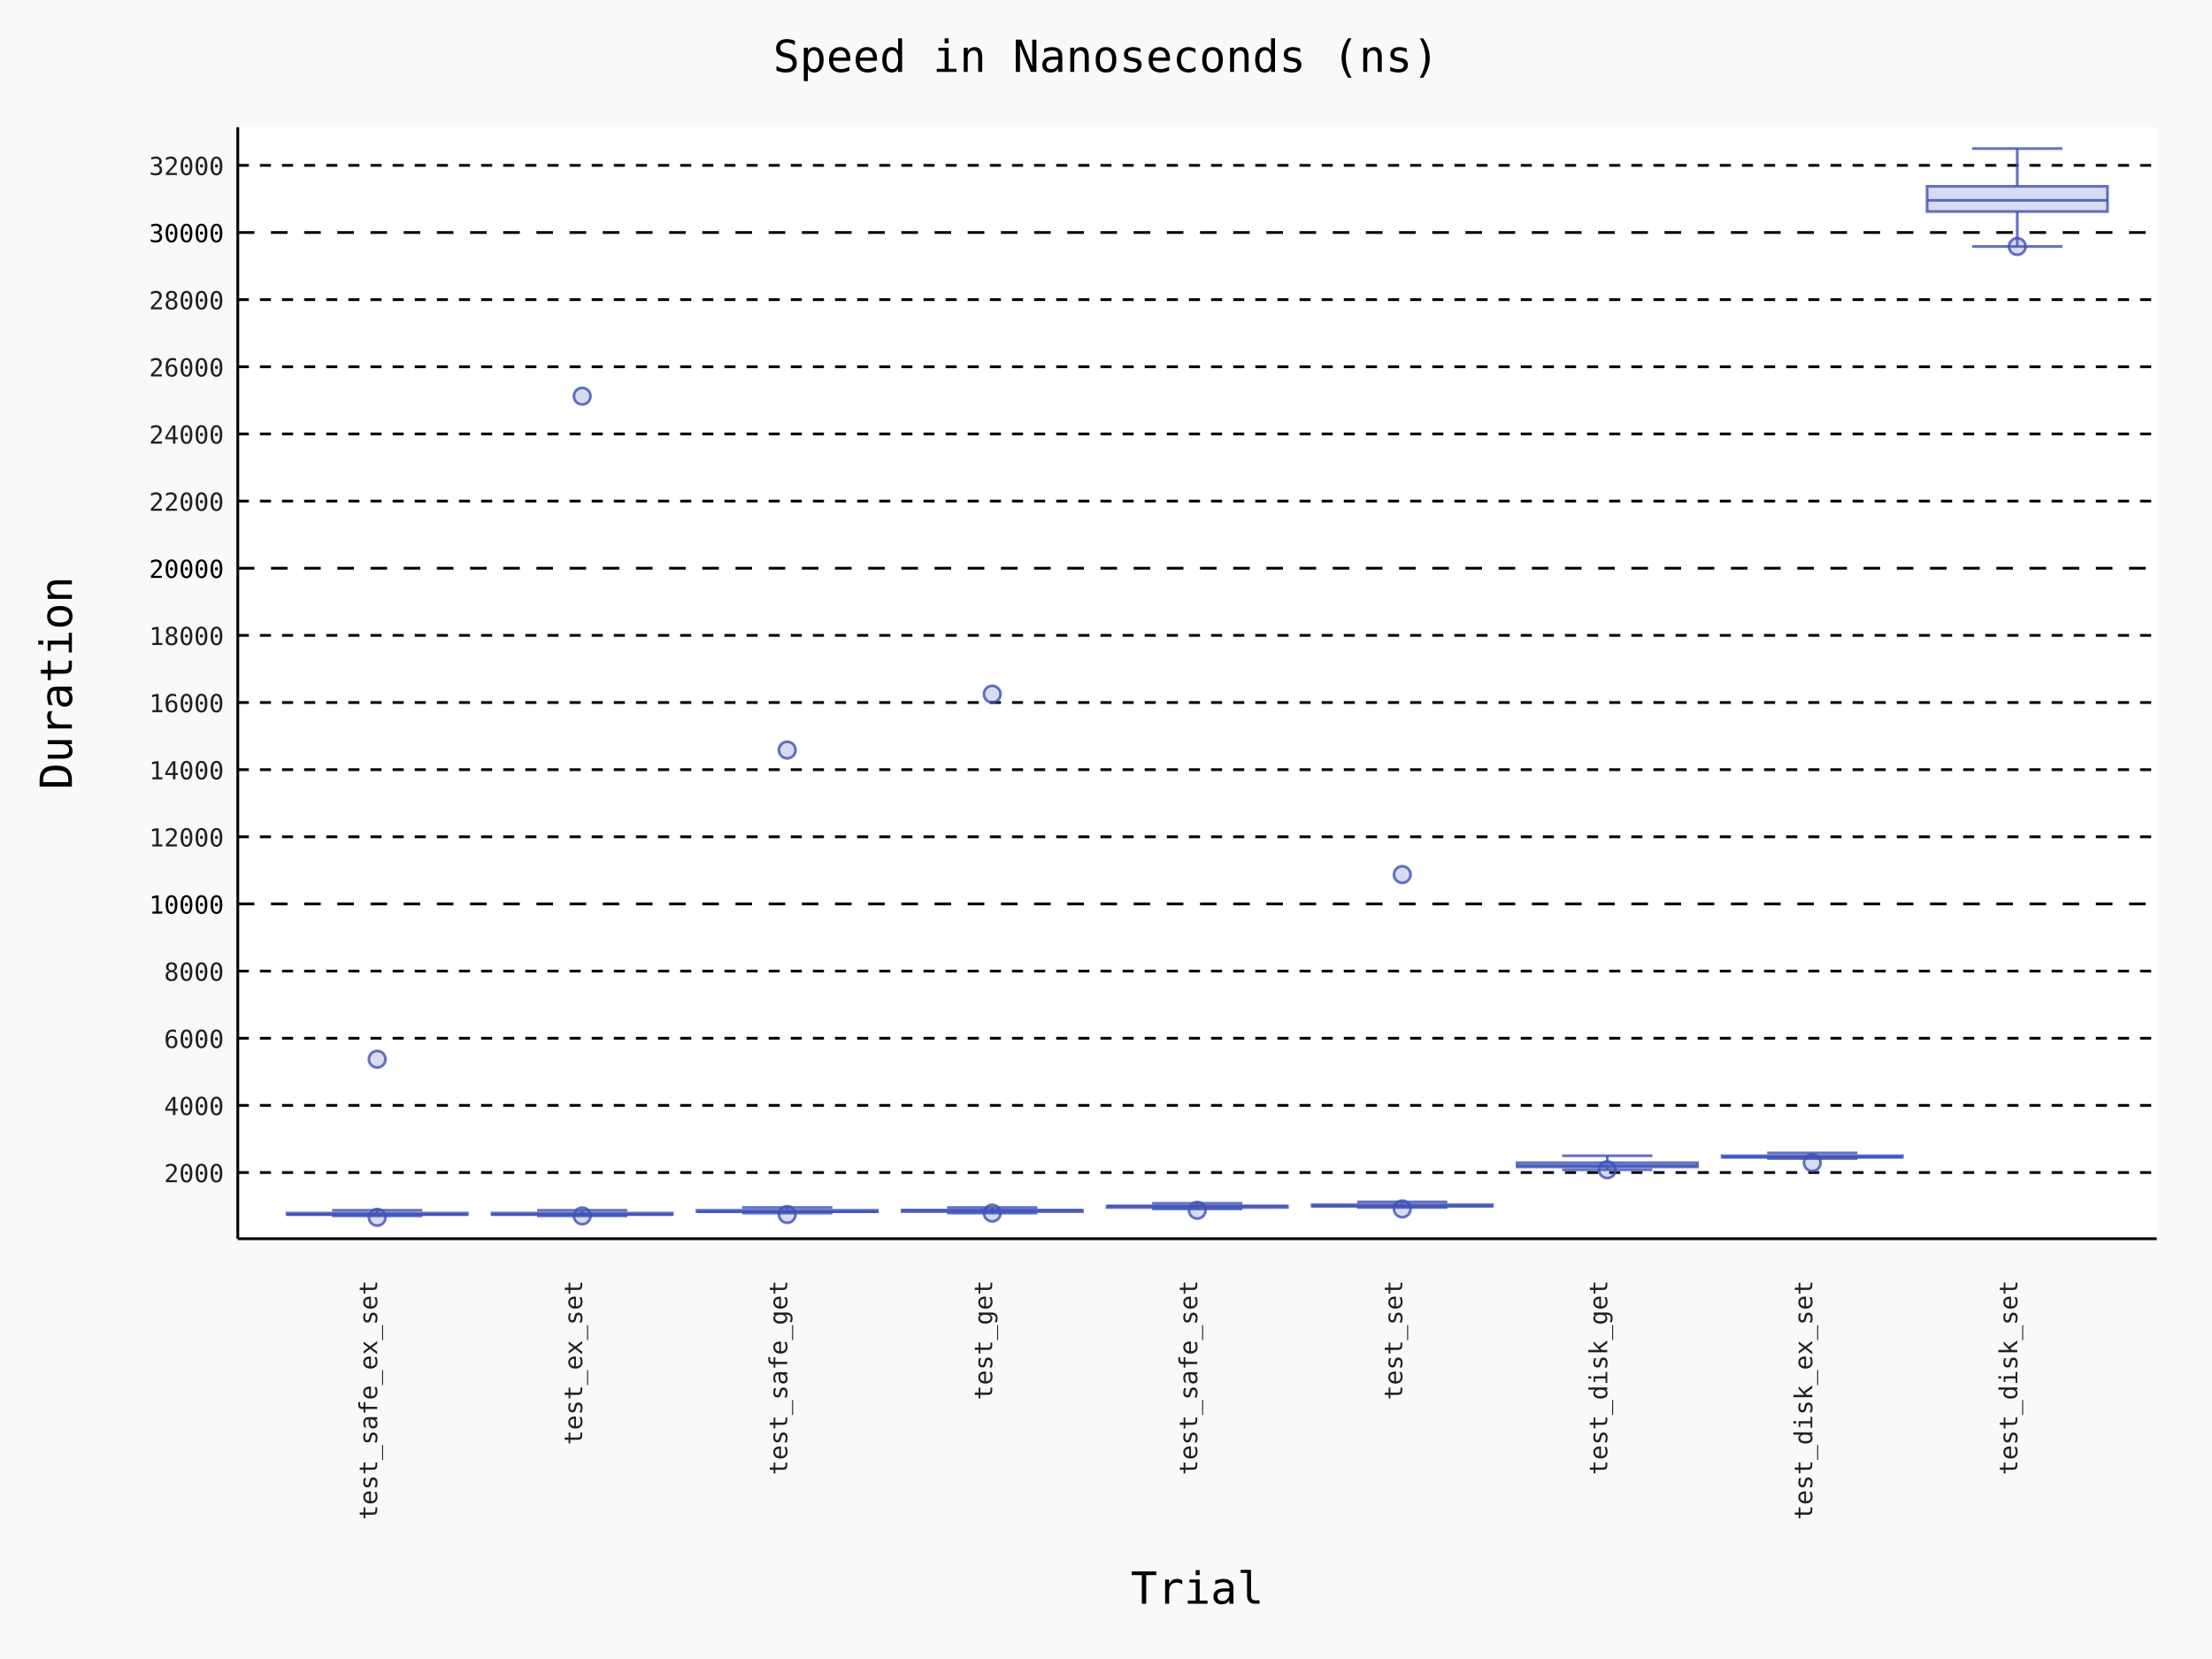
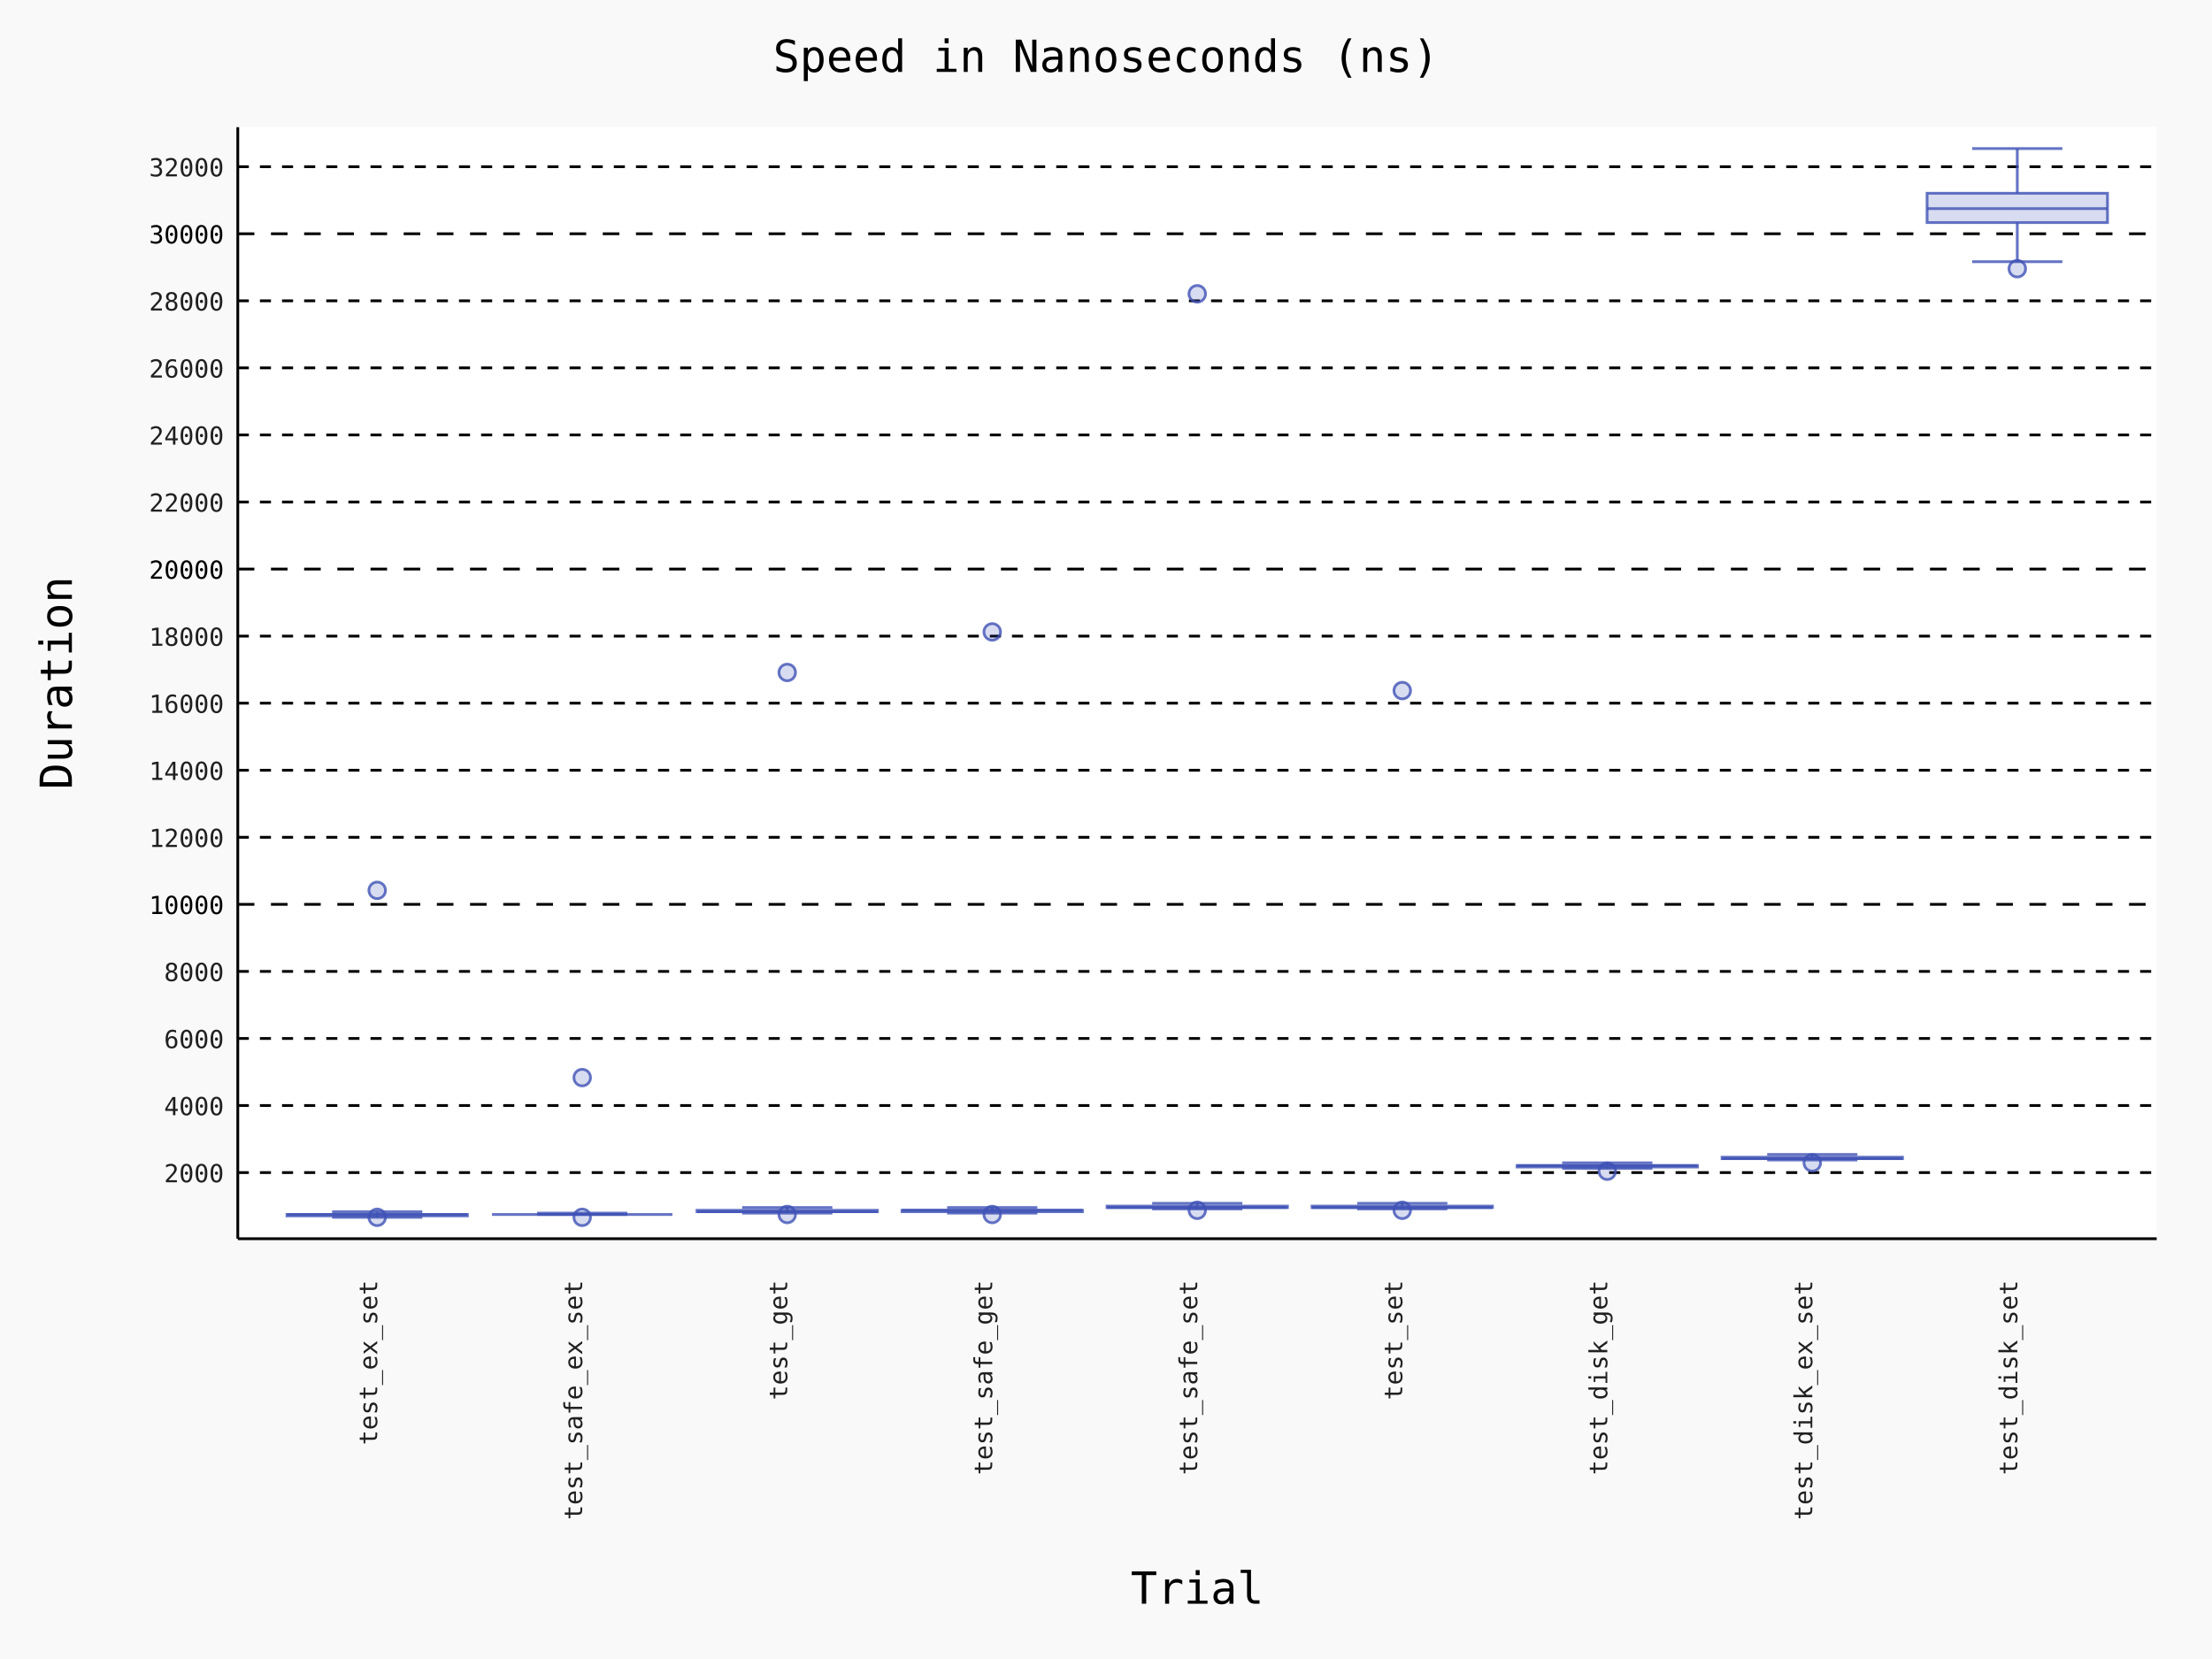
- <svg xmlns="http://www.w3.org/2000/svg" id="chart-28b95289-c79f-4d6a-a069-e3807efb1d7b" class="pygal-chart" viewBox="0 0 800 600">
+ <svg xmlns="http://www.w3.org/2000/svg" id="chart-e42b9758-2265-4ab8-b144-1a942e815486" class="pygal-chart" viewBox="0 0 800 600">
  <defs>
-     <style type="text/css">#chart-28b95289-c79f-4d6a-a069-e3807efb1d7b{-webkit-user-select:none;-webkit-font-smoothing:antialiased;font-family:Consolas,"Deja Vu Sans Mono","Bitstream Vera Sans Mono","Courier New",monospace}#chart-28b95289-c79f-4d6a-a069-e3807efb1d7b .title{font-family:Consolas,"Deja Vu Sans Mono","Bitstream Vera Sans Mono","Courier New",monospace;font-size:16px}#chart-28b95289-c79f-4d6a-a069-e3807efb1d7b .legends .legend text{font-family:Consolas,"Deja Vu Sans Mono","Bitstream Vera Sans Mono","Courier New",monospace;font-size:14px}#chart-28b95289-c79f-4d6a-a069-e3807efb1d7b .axis text{font-family:Consolas,"Deja Vu Sans Mono","Bitstream Vera Sans Mono","Courier New",monospace;font-size:10px}#chart-28b95289-c79f-4d6a-a069-e3807efb1d7b .axis text.major{font-family:Consolas,"Deja Vu Sans Mono","Bitstream Vera Sans Mono","Courier New",monospace;font-size:10px}#chart-28b95289-c79f-4d6a-a069-e3807efb1d7b .text-overlay text.value{font-family:Consolas,"Deja Vu Sans Mono","Bitstream Vera Sans Mono","Courier New",monospace;font-size:16px}#chart-28b95289-c79f-4d6a-a069-e3807efb1d7b .text-overlay text.label{font-family:Consolas,"Deja Vu Sans Mono","Bitstream Vera Sans Mono","Courier New",monospace;font-size:10px}#chart-28b95289-c79f-4d6a-a069-e3807efb1d7b .tooltip{font-family:Consolas,"Deja Vu Sans Mono","Bitstream Vera Sans Mono","Courier New",monospace;font-size:14px}#chart-28b95289-c79f-4d6a-a069-e3807efb1d7b text.no_data{font-family:Consolas,"Deja Vu Sans Mono","Bitstream Vera Sans Mono","Courier New",monospace;font-size:64px}
- #chart-28b95289-c79f-4d6a-a069-e3807efb1d7b{background-color:rgba(249,249,249,1)}#chart-28b95289-c79f-4d6a-a069-e3807efb1d7b path,#chart-28b95289-c79f-4d6a-a069-e3807efb1d7b line,#chart-28b95289-c79f-4d6a-a069-e3807efb1d7b rect,#chart-28b95289-c79f-4d6a-a069-e3807efb1d7b circle{-webkit-transition:150ms;-moz-transition:150ms;transition:150ms}#chart-28b95289-c79f-4d6a-a069-e3807efb1d7b .graph &gt; .background{fill:rgba(249,249,249,1)}#chart-28b95289-c79f-4d6a-a069-e3807efb1d7b .plot &gt; .background{fill:rgba(255,255,255,1)}#chart-28b95289-c79f-4d6a-a069-e3807efb1d7b .graph{fill:rgba(0,0,0,.87)}#chart-28b95289-c79f-4d6a-a069-e3807efb1d7b text.no_data{fill:rgba(0,0,0,1)}#chart-28b95289-c79f-4d6a-a069-e3807efb1d7b .title{fill:rgba(0,0,0,1)}#chart-28b95289-c79f-4d6a-a069-e3807efb1d7b .legends .legend text{fill:rgba(0,0,0,.87)}#chart-28b95289-c79f-4d6a-a069-e3807efb1d7b .legends .legend:hover text{fill:rgba(0,0,0,1)}#chart-28b95289-c79f-4d6a-a069-e3807efb1d7b .axis .line{stroke:rgba(0,0,0,1)}#chart-28b95289-c79f-4d6a-a069-e3807efb1d7b .axis .guide.line{stroke:rgba(0,0,0,.54)}#chart-28b95289-c79f-4d6a-a069-e3807efb1d7b .axis .major.line{stroke:rgba(0,0,0,.87)}#chart-28b95289-c79f-4d6a-a069-e3807efb1d7b .axis text.major{fill:rgba(0,0,0,1)}#chart-28b95289-c79f-4d6a-a069-e3807efb1d7b .axis.y .guides:hover .guide.line,#chart-28b95289-c79f-4d6a-a069-e3807efb1d7b .line-graph .axis.x .guides:hover .guide.line,#chart-28b95289-c79f-4d6a-a069-e3807efb1d7b .stackedline-graph .axis.x .guides:hover .guide.line,#chart-28b95289-c79f-4d6a-a069-e3807efb1d7b .xy-graph .axis.x .guides:hover .guide.line{stroke:rgba(0,0,0,1)}#chart-28b95289-c79f-4d6a-a069-e3807efb1d7b .axis .guides:hover text{fill:rgba(0,0,0,1)}#chart-28b95289-c79f-4d6a-a069-e3807efb1d7b .reactive{fill-opacity:.7;stroke-opacity:.8;stroke-width:1}#chart-28b95289-c79f-4d6a-a069-e3807efb1d7b .ci{stroke:rgba(0,0,0,.87)}#chart-28b95289-c79f-4d6a-a069-e3807efb1d7b .reactive.active,#chart-28b95289-c79f-4d6a-a069-e3807efb1d7b .active .reactive{fill-opacity:.8;stroke-opacity:.9;stroke-width:4}#chart-28b95289-c79f-4d6a-a069-e3807efb1d7b .ci .reactive.active{stroke-width:1.5}#chart-28b95289-c79f-4d6a-a069-e3807efb1d7b .series text{fill:rgba(0,0,0,1)}#chart-28b95289-c79f-4d6a-a069-e3807efb1d7b .tooltip rect{fill:rgba(255,255,255,1);stroke:rgba(0,0,0,1);-webkit-transition:opacity 150ms;-moz-transition:opacity 150ms;transition:opacity 150ms}#chart-28b95289-c79f-4d6a-a069-e3807efb1d7b .tooltip .label{fill:rgba(0,0,0,.87)}#chart-28b95289-c79f-4d6a-a069-e3807efb1d7b .tooltip .label{fill:rgba(0,0,0,.87)}#chart-28b95289-c79f-4d6a-a069-e3807efb1d7b .tooltip .legend{font-size:.8em;fill:rgba(0,0,0,.54)}#chart-28b95289-c79f-4d6a-a069-e3807efb1d7b .tooltip .x_label{font-size:.6em;fill:rgba(0,0,0,1)}#chart-28b95289-c79f-4d6a-a069-e3807efb1d7b .tooltip .xlink{font-size:.5em;text-decoration:underline}#chart-28b95289-c79f-4d6a-a069-e3807efb1d7b .tooltip .value{font-size:1.5em}#chart-28b95289-c79f-4d6a-a069-e3807efb1d7b .bound{font-size:.5em}#chart-28b95289-c79f-4d6a-a069-e3807efb1d7b .max-value{font-size:.75em;fill:rgba(0,0,0,.54)}#chart-28b95289-c79f-4d6a-a069-e3807efb1d7b .map-element{fill:rgba(255,255,255,1);stroke:rgba(0,0,0,.54) !important}#chart-28b95289-c79f-4d6a-a069-e3807efb1d7b .map-element .reactive{fill-opacity:inherit;stroke-opacity:inherit}#chart-28b95289-c79f-4d6a-a069-e3807efb1d7b .color-0,#chart-28b95289-c79f-4d6a-a069-e3807efb1d7b .color-0 a:visited{stroke:#3F51B5;fill:#3F51B5}#chart-28b95289-c79f-4d6a-a069-e3807efb1d7b .color-1,#chart-28b95289-c79f-4d6a-a069-e3807efb1d7b .color-1 a:visited{stroke:#3F51B5;fill:#3F51B5}#chart-28b95289-c79f-4d6a-a069-e3807efb1d7b .color-2,#chart-28b95289-c79f-4d6a-a069-e3807efb1d7b .color-2 a:visited{stroke:#3F51B5;fill:#3F51B5}#chart-28b95289-c79f-4d6a-a069-e3807efb1d7b .color-3,#chart-28b95289-c79f-4d6a-a069-e3807efb1d7b .color-3 a:visited{stroke:#3F51B5;fill:#3F51B5}#chart-28b95289-c79f-4d6a-a069-e3807efb1d7b .color-4,#chart-28b95289-c79f-4d6a-a069-e3807efb1d7b .color-4 a:visited{stroke:#3F51B5;fill:#3F51B5}#chart-28b95289-c79f-4d6a-a069-e3807efb1d7b .color-5,#chart-28b95289-c79f-4d6a-a069-e3807efb1d7b .color-5 a:visited{stroke:#3F51B5;fill:#3F51B5}#chart-28b95289-c79f-4d6a-a069-e3807efb1d7b .color-6,#chart-28b95289-c79f-4d6a-a069-e3807efb1d7b .color-6 a:visited{stroke:#3F51B5;fill:#3F51B5}#chart-28b95289-c79f-4d6a-a069-e3807efb1d7b .color-7,#chart-28b95289-c79f-4d6a-a069-e3807efb1d7b .color-7 a:visited{stroke:#3F51B5;fill:#3F51B5}#chart-28b95289-c79f-4d6a-a069-e3807efb1d7b .color-8,#chart-28b95289-c79f-4d6a-a069-e3807efb1d7b .color-8 a:visited{stroke:#3F51B5;fill:#3F51B5}#chart-28b95289-c79f-4d6a-a069-e3807efb1d7b .text-overlay .color-0 text{fill:black}#chart-28b95289-c79f-4d6a-a069-e3807efb1d7b .text-overlay .color-1 text{fill:black}#chart-28b95289-c79f-4d6a-a069-e3807efb1d7b .text-overlay .color-2 text{fill:black}#chart-28b95289-c79f-4d6a-a069-e3807efb1d7b .text-overlay .color-3 text{fill:black}#chart-28b95289-c79f-4d6a-a069-e3807efb1d7b .text-overlay .color-4 text{fill:black}#chart-28b95289-c79f-4d6a-a069-e3807efb1d7b .text-overlay .color-5 text{fill:black}#chart-28b95289-c79f-4d6a-a069-e3807efb1d7b .text-overlay .color-6 text{fill:black}#chart-28b95289-c79f-4d6a-a069-e3807efb1d7b .text-overlay .color-7 text{fill:black}#chart-28b95289-c79f-4d6a-a069-e3807efb1d7b .text-overlay .color-8 text{fill:black}
- #chart-28b95289-c79f-4d6a-a069-e3807efb1d7b text.no_data{text-anchor:middle}#chart-28b95289-c79f-4d6a-a069-e3807efb1d7b .guide.line{fill:none}#chart-28b95289-c79f-4d6a-a069-e3807efb1d7b .centered{text-anchor:middle}#chart-28b95289-c79f-4d6a-a069-e3807efb1d7b .title{text-anchor:middle}#chart-28b95289-c79f-4d6a-a069-e3807efb1d7b .legends .legend text{fill-opacity:1}#chart-28b95289-c79f-4d6a-a069-e3807efb1d7b .axis.x text{text-anchor:middle}#chart-28b95289-c79f-4d6a-a069-e3807efb1d7b .axis.x:not(.web) text[transform]{text-anchor:start}#chart-28b95289-c79f-4d6a-a069-e3807efb1d7b .axis.x:not(.web) text[transform].backwards{text-anchor:end}#chart-28b95289-c79f-4d6a-a069-e3807efb1d7b .axis.y text{text-anchor:end}#chart-28b95289-c79f-4d6a-a069-e3807efb1d7b .axis.y text[transform].backwards{text-anchor:start}#chart-28b95289-c79f-4d6a-a069-e3807efb1d7b .axis.y2 text{text-anchor:start}#chart-28b95289-c79f-4d6a-a069-e3807efb1d7b .axis.y2 text[transform].backwards{text-anchor:end}#chart-28b95289-c79f-4d6a-a069-e3807efb1d7b .axis .guide.line{stroke-dasharray:4,4;stroke:black}#chart-28b95289-c79f-4d6a-a069-e3807efb1d7b .axis .major.guide.line{stroke-dasharray:6,6;stroke:black}#chart-28b95289-c79f-4d6a-a069-e3807efb1d7b .horizontal .axis.y .guide.line,#chart-28b95289-c79f-4d6a-a069-e3807efb1d7b .horizontal .axis.y2 .guide.line,#chart-28b95289-c79f-4d6a-a069-e3807efb1d7b .vertical .axis.x .guide.line{opacity:0}#chart-28b95289-c79f-4d6a-a069-e3807efb1d7b .horizontal .axis.always_show .guide.line,#chart-28b95289-c79f-4d6a-a069-e3807efb1d7b .vertical .axis.always_show .guide.line{opacity:1 !important}#chart-28b95289-c79f-4d6a-a069-e3807efb1d7b .axis.y .guides:hover .guide.line,#chart-28b95289-c79f-4d6a-a069-e3807efb1d7b .axis.y2 .guides:hover .guide.line,#chart-28b95289-c79f-4d6a-a069-e3807efb1d7b .axis.x .guides:hover .guide.line{opacity:1}#chart-28b95289-c79f-4d6a-a069-e3807efb1d7b .axis .guides:hover text{opacity:1}#chart-28b95289-c79f-4d6a-a069-e3807efb1d7b .nofill{fill:none}#chart-28b95289-c79f-4d6a-a069-e3807efb1d7b .subtle-fill{fill-opacity:.2}#chart-28b95289-c79f-4d6a-a069-e3807efb1d7b .dot{stroke-width:1px;fill-opacity:1;stroke-opacity:1}#chart-28b95289-c79f-4d6a-a069-e3807efb1d7b .dot.active{stroke-width:5px}#chart-28b95289-c79f-4d6a-a069-e3807efb1d7b .dot.negative{fill:transparent}#chart-28b95289-c79f-4d6a-a069-e3807efb1d7b text,#chart-28b95289-c79f-4d6a-a069-e3807efb1d7b tspan{stroke:none !important}#chart-28b95289-c79f-4d6a-a069-e3807efb1d7b .series text.active{opacity:1}#chart-28b95289-c79f-4d6a-a069-e3807efb1d7b .tooltip rect{fill-opacity:.95;stroke-width:.5}#chart-28b95289-c79f-4d6a-a069-e3807efb1d7b .tooltip text{fill-opacity:1}#chart-28b95289-c79f-4d6a-a069-e3807efb1d7b .showable{visibility:hidden}#chart-28b95289-c79f-4d6a-a069-e3807efb1d7b .showable.shown{visibility:visible}#chart-28b95289-c79f-4d6a-a069-e3807efb1d7b .gauge-background{fill:rgba(229,229,229,1);stroke:none}#chart-28b95289-c79f-4d6a-a069-e3807efb1d7b .bg-lines{stroke:rgba(249,249,249,1);stroke-width:2px}
+     <style type="text/css">#chart-e42b9758-2265-4ab8-b144-1a942e815486{-webkit-user-select:none;-webkit-font-smoothing:antialiased;font-family:Consolas,"Deja Vu Sans Mono","Bitstream Vera Sans Mono","Courier New",monospace}#chart-e42b9758-2265-4ab8-b144-1a942e815486 .title{font-family:Consolas,"Deja Vu Sans Mono","Bitstream Vera Sans Mono","Courier New",monospace;font-size:16px}#chart-e42b9758-2265-4ab8-b144-1a942e815486 .legends .legend text{font-family:Consolas,"Deja Vu Sans Mono","Bitstream Vera Sans Mono","Courier New",monospace;font-size:14px}#chart-e42b9758-2265-4ab8-b144-1a942e815486 .axis text{font-family:Consolas,"Deja Vu Sans Mono","Bitstream Vera Sans Mono","Courier New",monospace;font-size:10px}#chart-e42b9758-2265-4ab8-b144-1a942e815486 .axis text.major{font-family:Consolas,"Deja Vu Sans Mono","Bitstream Vera Sans Mono","Courier New",monospace;font-size:10px}#chart-e42b9758-2265-4ab8-b144-1a942e815486 .text-overlay text.value{font-family:Consolas,"Deja Vu Sans Mono","Bitstream Vera Sans Mono","Courier New",monospace;font-size:16px}#chart-e42b9758-2265-4ab8-b144-1a942e815486 .text-overlay text.label{font-family:Consolas,"Deja Vu Sans Mono","Bitstream Vera Sans Mono","Courier New",monospace;font-size:10px}#chart-e42b9758-2265-4ab8-b144-1a942e815486 .tooltip{font-family:Consolas,"Deja Vu Sans Mono","Bitstream Vera Sans Mono","Courier New",monospace;font-size:14px}#chart-e42b9758-2265-4ab8-b144-1a942e815486 text.no_data{font-family:Consolas,"Deja Vu Sans Mono","Bitstream Vera Sans Mono","Courier New",monospace;font-size:64px}
+ #chart-e42b9758-2265-4ab8-b144-1a942e815486{background-color:rgba(249,249,249,1)}#chart-e42b9758-2265-4ab8-b144-1a942e815486 path,#chart-e42b9758-2265-4ab8-b144-1a942e815486 line,#chart-e42b9758-2265-4ab8-b144-1a942e815486 rect,#chart-e42b9758-2265-4ab8-b144-1a942e815486 circle{-webkit-transition:150ms;-moz-transition:150ms;transition:150ms}#chart-e42b9758-2265-4ab8-b144-1a942e815486 .graph &gt; .background{fill:rgba(249,249,249,1)}#chart-e42b9758-2265-4ab8-b144-1a942e815486 .plot &gt; .background{fill:rgba(255,255,255,1)}#chart-e42b9758-2265-4ab8-b144-1a942e815486 .graph{fill:rgba(0,0,0,.87)}#chart-e42b9758-2265-4ab8-b144-1a942e815486 text.no_data{fill:rgba(0,0,0,1)}#chart-e42b9758-2265-4ab8-b144-1a942e815486 .title{fill:rgba(0,0,0,1)}#chart-e42b9758-2265-4ab8-b144-1a942e815486 .legends .legend text{fill:rgba(0,0,0,.87)}#chart-e42b9758-2265-4ab8-b144-1a942e815486 .legends .legend:hover text{fill:rgba(0,0,0,1)}#chart-e42b9758-2265-4ab8-b144-1a942e815486 .axis .line{stroke:rgba(0,0,0,1)}#chart-e42b9758-2265-4ab8-b144-1a942e815486 .axis .guide.line{stroke:rgba(0,0,0,.54)}#chart-e42b9758-2265-4ab8-b144-1a942e815486 .axis .major.line{stroke:rgba(0,0,0,.87)}#chart-e42b9758-2265-4ab8-b144-1a942e815486 .axis text.major{fill:rgba(0,0,0,1)}#chart-e42b9758-2265-4ab8-b144-1a942e815486 .axis.y .guides:hover .guide.line,#chart-e42b9758-2265-4ab8-b144-1a942e815486 .line-graph .axis.x .guides:hover .guide.line,#chart-e42b9758-2265-4ab8-b144-1a942e815486 .stackedline-graph .axis.x .guides:hover .guide.line,#chart-e42b9758-2265-4ab8-b144-1a942e815486 .xy-graph .axis.x .guides:hover .guide.line{stroke:rgba(0,0,0,1)}#chart-e42b9758-2265-4ab8-b144-1a942e815486 .axis .guides:hover text{fill:rgba(0,0,0,1)}#chart-e42b9758-2265-4ab8-b144-1a942e815486 .reactive{fill-opacity:.7;stroke-opacity:.8;stroke-width:1}#chart-e42b9758-2265-4ab8-b144-1a942e815486 .ci{stroke:rgba(0,0,0,.87)}#chart-e42b9758-2265-4ab8-b144-1a942e815486 .reactive.active,#chart-e42b9758-2265-4ab8-b144-1a942e815486 .active .reactive{fill-opacity:.8;stroke-opacity:.9;stroke-width:4}#chart-e42b9758-2265-4ab8-b144-1a942e815486 .ci .reactive.active{stroke-width:1.5}#chart-e42b9758-2265-4ab8-b144-1a942e815486 .series text{fill:rgba(0,0,0,1)}#chart-e42b9758-2265-4ab8-b144-1a942e815486 .tooltip rect{fill:rgba(255,255,255,1);stroke:rgba(0,0,0,1);-webkit-transition:opacity 150ms;-moz-transition:opacity 150ms;transition:opacity 150ms}#chart-e42b9758-2265-4ab8-b144-1a942e815486 .tooltip .label{fill:rgba(0,0,0,.87)}#chart-e42b9758-2265-4ab8-b144-1a942e815486 .tooltip .label{fill:rgba(0,0,0,.87)}#chart-e42b9758-2265-4ab8-b144-1a942e815486 .tooltip .legend{font-size:.8em;fill:rgba(0,0,0,.54)}#chart-e42b9758-2265-4ab8-b144-1a942e815486 .tooltip .x_label{font-size:.6em;fill:rgba(0,0,0,1)}#chart-e42b9758-2265-4ab8-b144-1a942e815486 .tooltip .xlink{font-size:.5em;text-decoration:underline}#chart-e42b9758-2265-4ab8-b144-1a942e815486 .tooltip .value{font-size:1.5em}#chart-e42b9758-2265-4ab8-b144-1a942e815486 .bound{font-size:.5em}#chart-e42b9758-2265-4ab8-b144-1a942e815486 .max-value{font-size:.75em;fill:rgba(0,0,0,.54)}#chart-e42b9758-2265-4ab8-b144-1a942e815486 .map-element{fill:rgba(255,255,255,1);stroke:rgba(0,0,0,.54) !important}#chart-e42b9758-2265-4ab8-b144-1a942e815486 .map-element .reactive{fill-opacity:inherit;stroke-opacity:inherit}#chart-e42b9758-2265-4ab8-b144-1a942e815486 .color-0,#chart-e42b9758-2265-4ab8-b144-1a942e815486 .color-0 a:visited{stroke:#3F51B5;fill:#3F51B5}#chart-e42b9758-2265-4ab8-b144-1a942e815486 .color-1,#chart-e42b9758-2265-4ab8-b144-1a942e815486 .color-1 a:visited{stroke:#3F51B5;fill:#3F51B5}#chart-e42b9758-2265-4ab8-b144-1a942e815486 .color-2,#chart-e42b9758-2265-4ab8-b144-1a942e815486 .color-2 a:visited{stroke:#3F51B5;fill:#3F51B5}#chart-e42b9758-2265-4ab8-b144-1a942e815486 .color-3,#chart-e42b9758-2265-4ab8-b144-1a942e815486 .color-3 a:visited{stroke:#3F51B5;fill:#3F51B5}#chart-e42b9758-2265-4ab8-b144-1a942e815486 .color-4,#chart-e42b9758-2265-4ab8-b144-1a942e815486 .color-4 a:visited{stroke:#3F51B5;fill:#3F51B5}#chart-e42b9758-2265-4ab8-b144-1a942e815486 .color-5,#chart-e42b9758-2265-4ab8-b144-1a942e815486 .color-5 a:visited{stroke:#3F51B5;fill:#3F51B5}#chart-e42b9758-2265-4ab8-b144-1a942e815486 .color-6,#chart-e42b9758-2265-4ab8-b144-1a942e815486 .color-6 a:visited{stroke:#3F51B5;fill:#3F51B5}#chart-e42b9758-2265-4ab8-b144-1a942e815486 .color-7,#chart-e42b9758-2265-4ab8-b144-1a942e815486 .color-7 a:visited{stroke:#3F51B5;fill:#3F51B5}#chart-e42b9758-2265-4ab8-b144-1a942e815486 .color-8,#chart-e42b9758-2265-4ab8-b144-1a942e815486 .color-8 a:visited{stroke:#3F51B5;fill:#3F51B5}#chart-e42b9758-2265-4ab8-b144-1a942e815486 .text-overlay .color-0 text{fill:black}#chart-e42b9758-2265-4ab8-b144-1a942e815486 .text-overlay .color-1 text{fill:black}#chart-e42b9758-2265-4ab8-b144-1a942e815486 .text-overlay .color-2 text{fill:black}#chart-e42b9758-2265-4ab8-b144-1a942e815486 .text-overlay .color-3 text{fill:black}#chart-e42b9758-2265-4ab8-b144-1a942e815486 .text-overlay .color-4 text{fill:black}#chart-e42b9758-2265-4ab8-b144-1a942e815486 .text-overlay .color-5 text{fill:black}#chart-e42b9758-2265-4ab8-b144-1a942e815486 .text-overlay .color-6 text{fill:black}#chart-e42b9758-2265-4ab8-b144-1a942e815486 .text-overlay .color-7 text{fill:black}#chart-e42b9758-2265-4ab8-b144-1a942e815486 .text-overlay .color-8 text{fill:black}
+ #chart-e42b9758-2265-4ab8-b144-1a942e815486 text.no_data{text-anchor:middle}#chart-e42b9758-2265-4ab8-b144-1a942e815486 .guide.line{fill:none}#chart-e42b9758-2265-4ab8-b144-1a942e815486 .centered{text-anchor:middle}#chart-e42b9758-2265-4ab8-b144-1a942e815486 .title{text-anchor:middle}#chart-e42b9758-2265-4ab8-b144-1a942e815486 .legends .legend text{fill-opacity:1}#chart-e42b9758-2265-4ab8-b144-1a942e815486 .axis.x text{text-anchor:middle}#chart-e42b9758-2265-4ab8-b144-1a942e815486 .axis.x:not(.web) text[transform]{text-anchor:start}#chart-e42b9758-2265-4ab8-b144-1a942e815486 .axis.x:not(.web) text[transform].backwards{text-anchor:end}#chart-e42b9758-2265-4ab8-b144-1a942e815486 .axis.y text{text-anchor:end}#chart-e42b9758-2265-4ab8-b144-1a942e815486 .axis.y text[transform].backwards{text-anchor:start}#chart-e42b9758-2265-4ab8-b144-1a942e815486 .axis.y2 text{text-anchor:start}#chart-e42b9758-2265-4ab8-b144-1a942e815486 .axis.y2 text[transform].backwards{text-anchor:end}#chart-e42b9758-2265-4ab8-b144-1a942e815486 .axis .guide.line{stroke-dasharray:4,4;stroke:black}#chart-e42b9758-2265-4ab8-b144-1a942e815486 .axis .major.guide.line{stroke-dasharray:6,6;stroke:black}#chart-e42b9758-2265-4ab8-b144-1a942e815486 .horizontal .axis.y .guide.line,#chart-e42b9758-2265-4ab8-b144-1a942e815486 .horizontal .axis.y2 .guide.line,#chart-e42b9758-2265-4ab8-b144-1a942e815486 .vertical .axis.x .guide.line{opacity:0}#chart-e42b9758-2265-4ab8-b144-1a942e815486 .horizontal .axis.always_show .guide.line,#chart-e42b9758-2265-4ab8-b144-1a942e815486 .vertical .axis.always_show .guide.line{opacity:1 !important}#chart-e42b9758-2265-4ab8-b144-1a942e815486 .axis.y .guides:hover .guide.line,#chart-e42b9758-2265-4ab8-b144-1a942e815486 .axis.y2 .guides:hover .guide.line,#chart-e42b9758-2265-4ab8-b144-1a942e815486 .axis.x .guides:hover .guide.line{opacity:1}#chart-e42b9758-2265-4ab8-b144-1a942e815486 .axis .guides:hover text{opacity:1}#chart-e42b9758-2265-4ab8-b144-1a942e815486 .nofill{fill:none}#chart-e42b9758-2265-4ab8-b144-1a942e815486 .subtle-fill{fill-opacity:.2}#chart-e42b9758-2265-4ab8-b144-1a942e815486 .dot{stroke-width:1px;fill-opacity:1;stroke-opacity:1}#chart-e42b9758-2265-4ab8-b144-1a942e815486 .dot.active{stroke-width:5px}#chart-e42b9758-2265-4ab8-b144-1a942e815486 .dot.negative{fill:transparent}#chart-e42b9758-2265-4ab8-b144-1a942e815486 text,#chart-e42b9758-2265-4ab8-b144-1a942e815486 tspan{stroke:none !important}#chart-e42b9758-2265-4ab8-b144-1a942e815486 .series text.active{opacity:1}#chart-e42b9758-2265-4ab8-b144-1a942e815486 .tooltip rect{fill-opacity:.95;stroke-width:.5}#chart-e42b9758-2265-4ab8-b144-1a942e815486 .tooltip text{fill-opacity:1}#chart-e42b9758-2265-4ab8-b144-1a942e815486 .showable{visibility:hidden}#chart-e42b9758-2265-4ab8-b144-1a942e815486 .showable.shown{visibility:visible}#chart-e42b9758-2265-4ab8-b144-1a942e815486 .gauge-background{fill:rgba(229,229,229,1);stroke:none}#chart-e42b9758-2265-4ab8-b144-1a942e815486 .bg-lines{stroke:rgba(249,249,249,1);stroke-width:2px}
.tooltip .value{font-size:1em !important}.axis text{font-size:9px !important}</style>
  </defs>
  <g class="graph custombox-graph vertical">
    <rect x="0" y="0" width="800" height="600" class="background" />
    <g transform="translate(86, 46)" class="plot">
      <rect x="0" y="0" width="694.0" height="402.0" class="background" />
      <g class="axis y always_show">
        <path d="M0 402 h694" class="line" />
        <g class="guides">
-           <path d="M0 378.06 h694" class="guide line" />
-           <text x="-5" y="381.56" class="">2000</text>
-         </g>
-         <g class="guides">
-           <path d="M0 353.776 h694" class="guide line" />
-           <text x="-5" y="357.276" class="">4000</text>
-         </g>
-         <g class="guides">
-           <path d="M0 329.492 h694" class="guide line" />
-           <text x="-5" y="332.992" class="">6000</text>
-         </g>
-         <g class="guides">
-           <path d="M0 305.208 h694" class="guide line" />
-           <text x="-5" y="308.708" class="">8000</text>
-         </g>
-         <g class="guides">
-           <path d="M0 280.924 h694" class="major guide line" />
-           <text x="-5" y="284.424" class="major">10000</text>
-         </g>
-         <g class="guides">
-           <path d="M0 256.64 h694" class="guide line" />
-           <text x="-5" y="260.14" class="">12000</text>
-         </g>
-         <g class="guides">
-           <path d="M0 232.357 h694" class="guide line" />
-           <text x="-5" y="235.857" class="">14000</text>
-         </g>
-         <g class="guides">
-           <path d="M0 208.073 h694" class="guide line" />
-           <text x="-5" y="211.573" class="">16000</text>
-         </g>
-         <g class="guides">
-           <path d="M0 183.789 h694" class="guide line" />
-           <text x="-5" y="187.289" class="">18000</text>
-         </g>
-         <g class="guides">
-           <path d="M0 159.505 h694" class="major guide line" />
-           <text x="-5" y="163.005" class="major">20000</text>
-         </g>
-         <g class="guides">
-           <path d="M0 135.221 h694" class="guide line" />
-           <text x="-5" y="138.721" class="">22000</text>
-         </g>
-         <g class="guides">
-           <path d="M0 110.937 h694" class="guide line" />
-           <text x="-5" y="114.437" class="">24000</text>
-         </g>
-         <g class="guides">
-           <path d="M0 86.653 h694" class="guide line" />
-           <text x="-5" y="90.153" class="">26000</text>
-         </g>
-         <g class="guides">
-           <path d="M0 62.369 h694" class="guide line" />
-           <text x="-5" y="65.869" class="">28000</text>
-         </g>
-         <g class="guides">
-           <path d="M0 38.086 h694" class="major guide line" />
-           <text x="-5" y="41.586" class="major">30000</text>
-         </g>
-         <g class="guides">
-           <path d="M0 13.802 h694" class="guide line" />
-           <text x="-5" y="17.302" class="">32000</text>
+           <path d="M0 378.081 h694" class="guide line" />
+           <text x="-5" y="381.581" class="">2000</text>
+         </g>
+         <g class="guides">
+           <path d="M0 353.828 h694" class="guide line" />
+           <text x="-5" y="357.328" class="">4000</text>
+         </g>
+         <g class="guides">
+           <path d="M0 329.575 h694" class="guide line" />
+           <text x="-5" y="333.075" class="">6000</text>
+         </g>
+         <g class="guides">
+           <path d="M0 305.323 h694" class="guide line" />
+           <text x="-5" y="308.823" class="">8000</text>
+         </g>
+         <g class="guides">
+           <path d="M0 281.07 h694" class="major guide line" />
+           <text x="-5" y="284.57" class="major">10000</text>
+         </g>
+         <g class="guides">
+           <path d="M0 256.817 h694" class="guide line" />
+           <text x="-5" y="260.317" class="">12000</text>
+         </g>
+         <g class="guides">
+           <path d="M0 232.565 h694" class="guide line" />
+           <text x="-5" y="236.065" class="">14000</text>
+         </g>
+         <g class="guides">
+           <path d="M0 208.312 h694" class="guide line" />
+           <text x="-5" y="211.812" class="">16000</text>
+         </g>
+         <g class="guides">
+           <path d="M0 184.06 h694" class="guide line" />
+           <text x="-5" y="187.56" class="">18000</text>
+         </g>
+         <g class="guides">
+           <path d="M0 159.807 h694" class="major guide line" />
+           <text x="-5" y="163.307" class="major">20000</text>
+         </g>
+         <g class="guides">
+           <path d="M0 135.554 h694" class="guide line" />
+           <text x="-5" y="139.054" class="">22000</text>
+         </g>
+         <g class="guides">
+           <path d="M0 111.302 h694" class="guide line" />
+           <text x="-5" y="114.802" class="">24000</text>
+         </g>
+         <g class="guides">
+           <path d="M0 87.049 h694" class="guide line" />
+           <text x="-5" y="90.549" class="">26000</text>
+         </g>
+         <g class="guides">
+           <path d="M0 62.796 h694" class="guide line" />
+           <text x="-5" y="66.296" class="">28000</text>
+         </g>
+         <g class="guides">
+           <path d="M0 38.544 h694" class="major guide line" />
+           <text x="-5" y="42.044" class="major">30000</text>
+         </g>
+         <g class="guides">
+           <path d="M0 14.291 h694" class="guide line" />
+           <text x="-5" y="17.791" class="">32000</text>
        </g>
      </g>
      <g class="axis x">
        <path d="M0 0 v402" class="line" />
        <g class="guides">
          <path d="M50.419 0 v402" class="guide line" />
-           <text x="50.419" y="417.0" class="backwards" transform="rotate(270 50.4188 417)">test_safe_ex_set</text>
+           <text x="50.419" y="417.0" class="backwards" transform="rotate(270 50.4188 417)">test_ex_set</text>
        </g>
        <g class="guides">
          <path d="M124.564 0 v402" class="guide line" />
-           <text x="124.564" y="417.0" class="backwards" transform="rotate(270 124.5641 417)">test_ex_set</text>
+           <text x="124.564" y="417.0" class="backwards" transform="rotate(270 124.5641 417)">test_safe_ex_set</text>
        </g>
        <g class="guides">
          <path d="M198.709 0 v402" class="guide line" />
-           <text x="198.709" y="417.0" class="backwards" transform="rotate(270 198.7094 417)">test_safe_get</text>
+           <text x="198.709" y="417.0" class="backwards" transform="rotate(270 198.7094 417)">test_get</text>
        </g>
        <g class="guides">
          <path d="M272.855 0 v402" class="guide line" />
-           <text x="272.855" y="417.0" class="backwards" transform="rotate(270 272.8547 417)">test_get</text>
+           <text x="272.855" y="417.0" class="backwards" transform="rotate(270 272.8547 417)">test_safe_get</text>
        </g>
        <g class="guides">
          <path d="M347 0 v402" class="guide line" />
          <text x="347.0" y="417.0" class="backwards" transform="rotate(270 347 417)">test_safe_set</text>
        </g>
        <g class="guides">
          <path d="M421.145 0 v402" class="guide line" />
          <text x="421.145" y="417.0" class="backwards" transform="rotate(270 421.1453 417)">test_set</text>
        </g>
        <g class="guides">
          <path d="M495.291 0 v402" class="guide line" />
          <text x="495.291" y="417.0" class="backwards" transform="rotate(270 495.2906 417)">test_disk_get</text>
        </g>
        <g class="guides">
          <path d="M569.436 0 v402" class="guide line" />
          <text x="569.436" y="417.0" class="backwards" transform="rotate(270 569.4359 417)">test_disk_ex_set</text>
        </g>
        <g class="guides">
          <path d="M643.581 0 v402" class="guide line" />
          <text x="643.581" y="417.0" class="backwards" transform="rotate(270 643.5812 417)">test_disk_set</text>
        </g>
      </g>
      <g class="series serie-0 color-0">
        <g class="boxes">
          <g class="box">
-             <path stroke-width="3" d="M34.107 393.747 L66.731 393.747" class="reactive tooltip-trigger" />
-             <path stroke-width="3" d="M17.795 393.237 L83.043 393.237" class="reactive tooltip-trigger" />
-             <path stroke-width="3" d="M34.107 391.72 L66.731 391.72" class="reactive tooltip-trigger" />
-             <path stroke-width="2" d="M50.419 393.747 L50.419 393.237" class="reactive tooltip-trigger" />
-             <path stroke-width="2" d="M50.419 391.72 L50.419 392.739" class="reactive tooltip-trigger" />
-             <rect x="17.795" y="392.739" height="0.498" width="65.248" class="subtle-fill reactive tooltip-trigger" />
+             <path stroke-width="3" d="M34.107 394.257 L66.731 394.257" class="reactive tooltip-trigger" />
+             <path stroke-width="3" d="M17.795 393.238 L83.043 393.238" class="reactive tooltip-trigger" />
+             <path stroke-width="3" d="M34.107 392.232 L66.731 392.232" class="reactive tooltip-trigger" />
+             <path stroke-width="2" d="M50.419 394.257 L50.419 393.736" class="reactive tooltip-trigger" />
+             <path stroke-width="2" d="M50.419 392.232 L50.419 393.238" class="reactive tooltip-trigger" />
+             <rect x="17.795" y="393.238" height="0.497" width="65.248" class="subtle-fill reactive tooltip-trigger" />
            <circle cx="50.419" cy="394.257" r="3" class="subtle-fill reactive tooltip-trigger" />
-             <circle cx="50.419" cy="337.081" r="3" class="subtle-fill reactive tooltip-trigger" />
+             <circle cx="50.419" cy="276.013" r="3" class="subtle-fill reactive tooltip-trigger" />
          </g>
        </g>
      </g>
      <g class="series serie-1 color-1">
        <g class="boxes">
          <g class="box">
-             <path stroke-width="3" d="M108.252 393.747 L140.876 393.747" class="reactive tooltip-trigger" />
-             <path stroke-width="3" d="M91.94 393.237 L157.188 393.237" class="reactive tooltip-trigger" />
-             <path stroke-width="3" d="M108.252 391.72 L140.876 391.72" class="reactive tooltip-trigger" />
-             <path stroke-width="2" d="M124.564 393.747 L124.564 393.237" class="reactive tooltip-trigger" />
-             <path stroke-width="2" d="M124.564 391.72 L124.564 392.727" class="reactive tooltip-trigger" />
-             <rect x="91.94" y="392.727" height="0.51" width="65.248" class="subtle-fill reactive tooltip-trigger" />
-             <circle cx="124.564" cy="393.747" r="3" class="subtle-fill reactive tooltip-trigger" />
-             <circle cx="124.564" cy="97.278" r="3" class="subtle-fill reactive tooltip-trigger" />
+             <path stroke-width="3" d="M108.252 393.239 L140.876 393.239" class="reactive tooltip-trigger" />
+             <path stroke-width="3" d="M91.94 393.238 L157.188 393.238" class="reactive tooltip-trigger" />
+             <path stroke-width="3" d="M108.252 392.742 L140.876 392.742" class="reactive tooltip-trigger" />
+             <path stroke-width="2" d="M124.564 393.239 L124.564 393.239" class="reactive tooltip-trigger" />
+             <path stroke-width="2" d="M124.564 392.742 L124.564 393.238" class="reactive tooltip-trigger" />
+             <rect x="91.94" y="393.238" height="0" width="65.248" class="subtle-fill reactive tooltip-trigger" />
+             <circle cx="124.564" cy="394.257" r="3" class="subtle-fill reactive tooltip-trigger" />
+             <circle cx="124.564" cy="343.727" r="3" class="subtle-fill reactive tooltip-trigger" />
          </g>
        </g>
      </g>
      <g class="series serie-2 color-2">
        <g class="boxes">
          <g class="box">
-             <path stroke-width="3" d="M182.397 392.74 L215.021 392.74" class="reactive tooltip-trigger" />
-             <path stroke-width="3" d="M166.085 392.217 L231.333 392.217" class="reactive tooltip-trigger" />
-             <path stroke-width="3" d="M182.397 390.712 L215.021 390.712" class="reactive tooltip-trigger" />
-             <path stroke-width="2" d="M198.709 392.74 L198.709 392.229" class="reactive tooltip-trigger" />
-             <path stroke-width="2" d="M198.709 390.712 L198.709 391.719" class="reactive tooltip-trigger" />
-             <rect x="166.085" y="391.719" height="0.51" width="65.248" class="subtle-fill reactive tooltip-trigger" />
-             <circle cx="198.709" cy="393.237" r="3" class="subtle-fill reactive tooltip-trigger" />
-             <circle cx="198.709" cy="225.266" r="3" class="subtle-fill reactive tooltip-trigger" />
+             <path stroke-width="3" d="M182.397 392.742 L215.021 392.742" class="reactive tooltip-trigger" />
+             <path stroke-width="3" d="M166.085 392.22 L231.333 392.22" class="reactive tooltip-trigger" />
+             <path stroke-width="3" d="M182.397 390.716 L215.021 390.716" class="reactive tooltip-trigger" />
+             <path stroke-width="2" d="M198.709 392.742 L198.709 392.232" class="reactive tooltip-trigger" />
+             <path stroke-width="2" d="M198.709 390.716 L198.709 391.723" class="reactive tooltip-trigger" />
+             <rect x="166.085" y="391.723" height="0.509" width="65.248" class="subtle-fill reactive tooltip-trigger" />
+             <circle cx="198.709" cy="393.239" r="3" class="subtle-fill reactive tooltip-trigger" />
+             <circle cx="198.709" cy="197.205" r="3" class="subtle-fill reactive tooltip-trigger" />
          </g>
        </g>
      </g>
      <g class="series serie-3 color-3">
        <g class="boxes">
          <g class="box">
-             <path stroke-width="3" d="M256.543 392.74 L289.167 392.74" class="reactive tooltip-trigger" />
-             <path stroke-width="3" d="M240.231 391.719 L305.479 391.719" class="reactive tooltip-trigger" />
-             <path stroke-width="3" d="M256.543 390.712 L289.167 390.712" class="reactive tooltip-trigger" />
-             <path stroke-width="2" d="M272.855 392.74 L272.855 392.217" class="reactive tooltip-trigger" />
-             <path stroke-width="2" d="M272.855 390.712 L272.855 391.719" class="reactive tooltip-trigger" />
-             <rect x="240.231" y="391.719" height="0.498" width="65.248" class="subtle-fill reactive tooltip-trigger" />
-             <circle cx="272.855" cy="392.74" r="3" class="subtle-fill reactive tooltip-trigger" />
-             <circle cx="272.855" cy="205.037" r="3" class="subtle-fill reactive tooltip-trigger" />
+             <path stroke-width="3" d="M256.543 392.742 L289.167 392.742" class="reactive tooltip-trigger" />
+             <path stroke-width="3" d="M240.231 391.723 L305.479 391.723" class="reactive tooltip-trigger" />
+             <path stroke-width="3" d="M256.543 390.716 L289.167 390.716" class="reactive tooltip-trigger" />
+             <path stroke-width="2" d="M272.855 392.742 L272.855 392.232" class="reactive tooltip-trigger" />
+             <path stroke-width="2" d="M272.855 390.716 L272.855 391.723" class="reactive tooltip-trigger" />
+             <rect x="240.231" y="391.723" height="0.509" width="65.248" class="subtle-fill reactive tooltip-trigger" />
+             <circle cx="272.855" cy="393.239" r="3" class="subtle-fill reactive tooltip-trigger" />
+             <circle cx="272.855" cy="182.543" r="3" class="subtle-fill reactive tooltip-trigger" />
          </g>
        </g>
      </g>
      <g class="series serie-4 color-4">
        <g class="boxes">
          <g class="box">
-             <path stroke-width="3" d="M330.688 391.222 L363.312 391.222" class="reactive tooltip-trigger" />
-             <path stroke-width="3" d="M314.376 390.202 L379.624 390.202" class="reactive tooltip-trigger" />
-             <path stroke-width="3" d="M330.688 389.194 L363.312 389.194" class="reactive tooltip-trigger" />
-             <path stroke-width="2" d="M347 391.222 L347 390.712" class="reactive tooltip-trigger" />
-             <path stroke-width="2" d="M347 389.194 L347 390.202" class="reactive tooltip-trigger" />
-             <rect x="314.376" y="390.202" height="0.51" width="65.248" class="subtle-fill reactive tooltip-trigger" />
-             <circle cx="347.0" cy="391.719" r="3" class="subtle-fill reactive tooltip-trigger" />
-             <circle cx="347.0" cy="-55.504" r="3" class="subtle-fill reactive tooltip-trigger" />
+             <path stroke-width="3" d="M330.688 391.226 L363.312 391.226" class="reactive tooltip-trigger" />
+             <path stroke-width="3" d="M314.376 390.704 L379.624 390.704" class="reactive tooltip-trigger" />
+             <path stroke-width="3" d="M330.688 389.201 L363.312 389.201" class="reactive tooltip-trigger" />
+             <path stroke-width="2" d="M347 391.226 L347 390.716" class="reactive tooltip-trigger" />
+             <path stroke-width="2" d="M347 389.201 L347 390.207" class="reactive tooltip-trigger" />
+             <rect x="314.376" y="390.207" height="0.509" width="65.248" class="subtle-fill reactive tooltip-trigger" />
+             <circle cx="347.0" cy="391.723" r="3" class="subtle-fill reactive tooltip-trigger" />
+             <circle cx="347.0" cy="60.262" r="3" class="subtle-fill reactive tooltip-trigger" />
          </g>
        </g>
      </g>
      <g class="series serie-5 color-5">
        <g class="boxes">
          <g class="box">
-             <path stroke-width="3" d="M404.833 390.712 L437.457 390.712" class="reactive tooltip-trigger" />
-             <path stroke-width="3" d="M388.521 390.202 L453.769 390.202" class="reactive tooltip-trigger" />
-             <path stroke-width="3" d="M404.833 388.684 L437.457 388.684" class="reactive tooltip-trigger" />
-             <path stroke-width="2" d="M421.145 390.712 L421.145 390.202" class="reactive tooltip-trigger" />
-             <path stroke-width="2" d="M421.145 388.684 L421.145 389.704" class="reactive tooltip-trigger" />
-             <rect x="388.521" y="389.704" height="0.498" width="65.248" class="subtle-fill reactive tooltip-trigger" />
-             <circle cx="421.145" cy="391.222" r="3" class="subtle-fill reactive tooltip-trigger" />
-             <circle cx="421.145" cy="270.3" r="3" class="subtle-fill reactive tooltip-trigger" />
+             <path stroke-width="3" d="M404.833 391.226 L437.457 391.226" class="reactive tooltip-trigger" />
+             <path stroke-width="3" d="M388.521 390.716 L453.769 390.716" class="reactive tooltip-trigger" />
+             <path stroke-width="3" d="M404.833 389.201 L437.457 389.201" class="reactive tooltip-trigger" />
+             <path stroke-width="2" d="M421.145 391.226 L421.145 390.716" class="reactive tooltip-trigger" />
+             <path stroke-width="2" d="M421.145 389.201 L421.145 390.207" class="reactive tooltip-trigger" />
+             <rect x="388.521" y="390.207" height="0.509" width="65.248" class="subtle-fill reactive tooltip-trigger" />
+             <circle cx="421.145" cy="391.723" r="3" class="subtle-fill reactive tooltip-trigger" />
+             <circle cx="421.145" cy="203.765" r="3" class="subtle-fill reactive tooltip-trigger" />
          </g>
        </g>
      </g>
      <g class="series serie-6 color-6">
        <g class="boxes">
          <g class="box">
-             <path stroke-width="3" d="M478.979 377.052 L511.603 377.052" class="reactive tooltip-trigger" />
-             <path stroke-width="3" d="M462.667 375.522 L527.915 375.522" class="reactive tooltip-trigger" />
-             <path stroke-width="3" d="M478.979 371.989 L511.603 371.989" class="reactive tooltip-trigger" />
-             <path stroke-width="2" d="M495.291 377.052 L495.291 376.032" class="reactive tooltip-trigger" />
-             <path stroke-width="2" d="M495.291 371.989 L495.291 374.514" class="reactive tooltip-trigger" />
-             <rect x="462.667" y="374.514" height="1.517" width="65.248" class="subtle-fill reactive tooltip-trigger" />
-             <circle cx="495.291" cy="377.052" r="3" class="subtle-fill reactive tooltip-trigger" />
-             <circle cx="495.291" cy="-56.512" r="3" class="subtle-fill reactive tooltip-trigger" />
+             <path stroke-width="3" d="M478.979 376.565 L511.603 376.565" class="reactive tooltip-trigger" />
+             <path stroke-width="3" d="M462.667 375.558 L527.915 375.558" class="reactive tooltip-trigger" />
+             <path stroke-width="3" d="M478.979 374.552 L511.603 374.552" class="reactive tooltip-trigger" />
+             <path stroke-width="2" d="M495.291 376.565 L495.291 376.067" class="reactive tooltip-trigger" />
+             <path stroke-width="2" d="M495.291 374.552 L495.291 375.546" class="reactive tooltip-trigger" />
+             <rect x="462.667" y="375.546" height="0.521" width="65.248" class="subtle-fill reactive tooltip-trigger" />
+             <circle cx="495.291" cy="377.583" r="3" class="subtle-fill reactive tooltip-trigger" />
+             <circle cx="495.291" cy="-55.945" r="3" class="subtle-fill reactive tooltip-trigger" />
          </g>
        </g>
      </g>
      <g class="series serie-7 color-7">
        <g class="boxes">
          <g class="box">
-             <path stroke-width="3" d="M553.124 373.009 L585.748 373.009" class="reactive tooltip-trigger" />
-             <path stroke-width="3" d="M536.812 372.486 L602.06 372.486" class="reactive tooltip-trigger" />
-             <path stroke-width="3" d="M553.124 370.981 L585.748 370.981" class="reactive tooltip-trigger" />
-             <path stroke-width="2" d="M569.436 373.009 L569.436 372.499" class="reactive tooltip-trigger" />
-             <path stroke-width="2" d="M569.436 370.981 L569.436 371.989" class="reactive tooltip-trigger" />
-             <rect x="536.812" y="371.989" height="0.51" width="65.248" class="subtle-fill reactive tooltip-trigger" />
-             <circle cx="569.436" cy="374.527" r="3" class="subtle-fill reactive tooltip-trigger" />
-             <circle cx="569.436" cy="-6107.251" r="3" class="subtle-fill reactive tooltip-trigger" />
+             <path stroke-width="3" d="M553.124 373.533 L585.748 373.533" class="reactive tooltip-trigger" />
+             <path stroke-width="3" d="M536.812 373.024 L602.06 373.024" class="reactive tooltip-trigger" />
+             <path stroke-width="3" d="M553.124 371.52 L585.748 371.52" class="reactive tooltip-trigger" />
+             <path stroke-width="2" d="M569.436 373.533 L569.436 373.036" class="reactive tooltip-trigger" />
+             <path stroke-width="2" d="M569.436 371.52 L569.436 372.526" class="reactive tooltip-trigger" />
+             <rect x="536.812" y="372.526" height="0.51" width="65.248" class="subtle-fill reactive tooltip-trigger" />
+             <circle cx="569.436" cy="374.552" r="3" class="subtle-fill reactive tooltip-trigger" />
+             <circle cx="569.436" cy="-1537.878" r="3" class="subtle-fill reactive tooltip-trigger" />
          </g>
        </g>
      </g>
      <g class="series serie-8 color-8">
        <g class="boxes">
          <g class="box">
-             <path stroke-width="3" d="M627.269 43.149 L659.893 43.149" class="reactive tooltip-trigger" />
-             <path stroke-width="3" d="M610.957 26.454 L676.205 26.454" class="reactive tooltip-trigger" />
+             <path stroke-width="3" d="M627.269 48.645 L659.893 48.645" class="reactive tooltip-trigger" />
+             <path stroke-width="3" d="M610.957 29.449 L676.205 29.449" class="reactive tooltip-trigger" />
            <path stroke-width="3" d="M627.269 7.731 L659.893 7.731" class="reactive tooltip-trigger" />
-             <path stroke-width="2" d="M643.581 43.149 L643.581 30.497" class="reactive tooltip-trigger" />
-             <path stroke-width="2" d="M643.581 7.731 L643.581 21.391" class="reactive tooltip-trigger" />
-             <rect x="610.957" y="21.391" height="9.106" width="65.248" class="subtle-fill reactive tooltip-trigger" />
-             <circle cx="643.581" cy="43.149" r="3" class="subtle-fill reactive tooltip-trigger" />
-             <circle cx="643.581" cy="-9403.276" r="3" class="subtle-fill reactive tooltip-trigger" />
+             <path stroke-width="2" d="M643.581 48.645 L643.581 34.494" class="reactive tooltip-trigger" />
+             <path stroke-width="2" d="M643.581 7.731 L643.581 23.895" class="reactive tooltip-trigger" />
+             <rect x="610.957" y="23.895" height="10.599" width="65.248" class="subtle-fill reactive tooltip-trigger" />
+             <circle cx="643.581" cy="51.179" r="3" class="subtle-fill reactive tooltip-trigger" />
+             <circle cx="643.581" cy="-9648.358" r="3" class="subtle-fill reactive tooltip-trigger" />
          </g>
        </g>
      </g>
    </g>
    <g class="titles">
      <text x="400.0" y="26" class="title plot_title">Speed in Nanoseconds (ns)</text>
      <text x="433.0" y="580.0" class="title">Trial</text>
      <text x="0" y="273.0" class="title" transform="rotate(-90 0 247)">Duration</text>
    </g>
    <g transform="translate(86, 46)" class="plot overlay">
      <g class="series serie-0 color-0" />
      <g class="series serie-1 color-1" />
      <g class="series serie-2 color-2" />
      <g class="series serie-3 color-3" />
      <g class="series serie-4 color-4" />
      <g class="series serie-5 color-5" />
      <g class="series serie-6 color-6" />
      <g class="series serie-7 color-7" />
      <g class="series serie-8 color-8" />
    </g>
    <g transform="translate(86, 46)" class="plot text-overlay">
      <g class="series serie-0 color-0" />
      <g class="series serie-1 color-1" />
      <g class="series serie-2 color-2" />
      <g class="series serie-3 color-3" />
      <g class="series serie-4 color-4" />
      <g class="series serie-5 color-5" />
      <g class="series serie-6 color-6" />
      <g class="series serie-7 color-7" />
      <g class="series serie-8 color-8" />
    </g>
    <g transform="translate(86, 46)" class="plot tooltip-overlay">
      <g transform="translate(0 0)" style="opacity: 0" class="tooltip">
        <rect rx="0" ry="0" width="0" height="0" class="tooltip-box" />
        <g class="text" />
      </g>
    </g>
  </g>
</svg>
